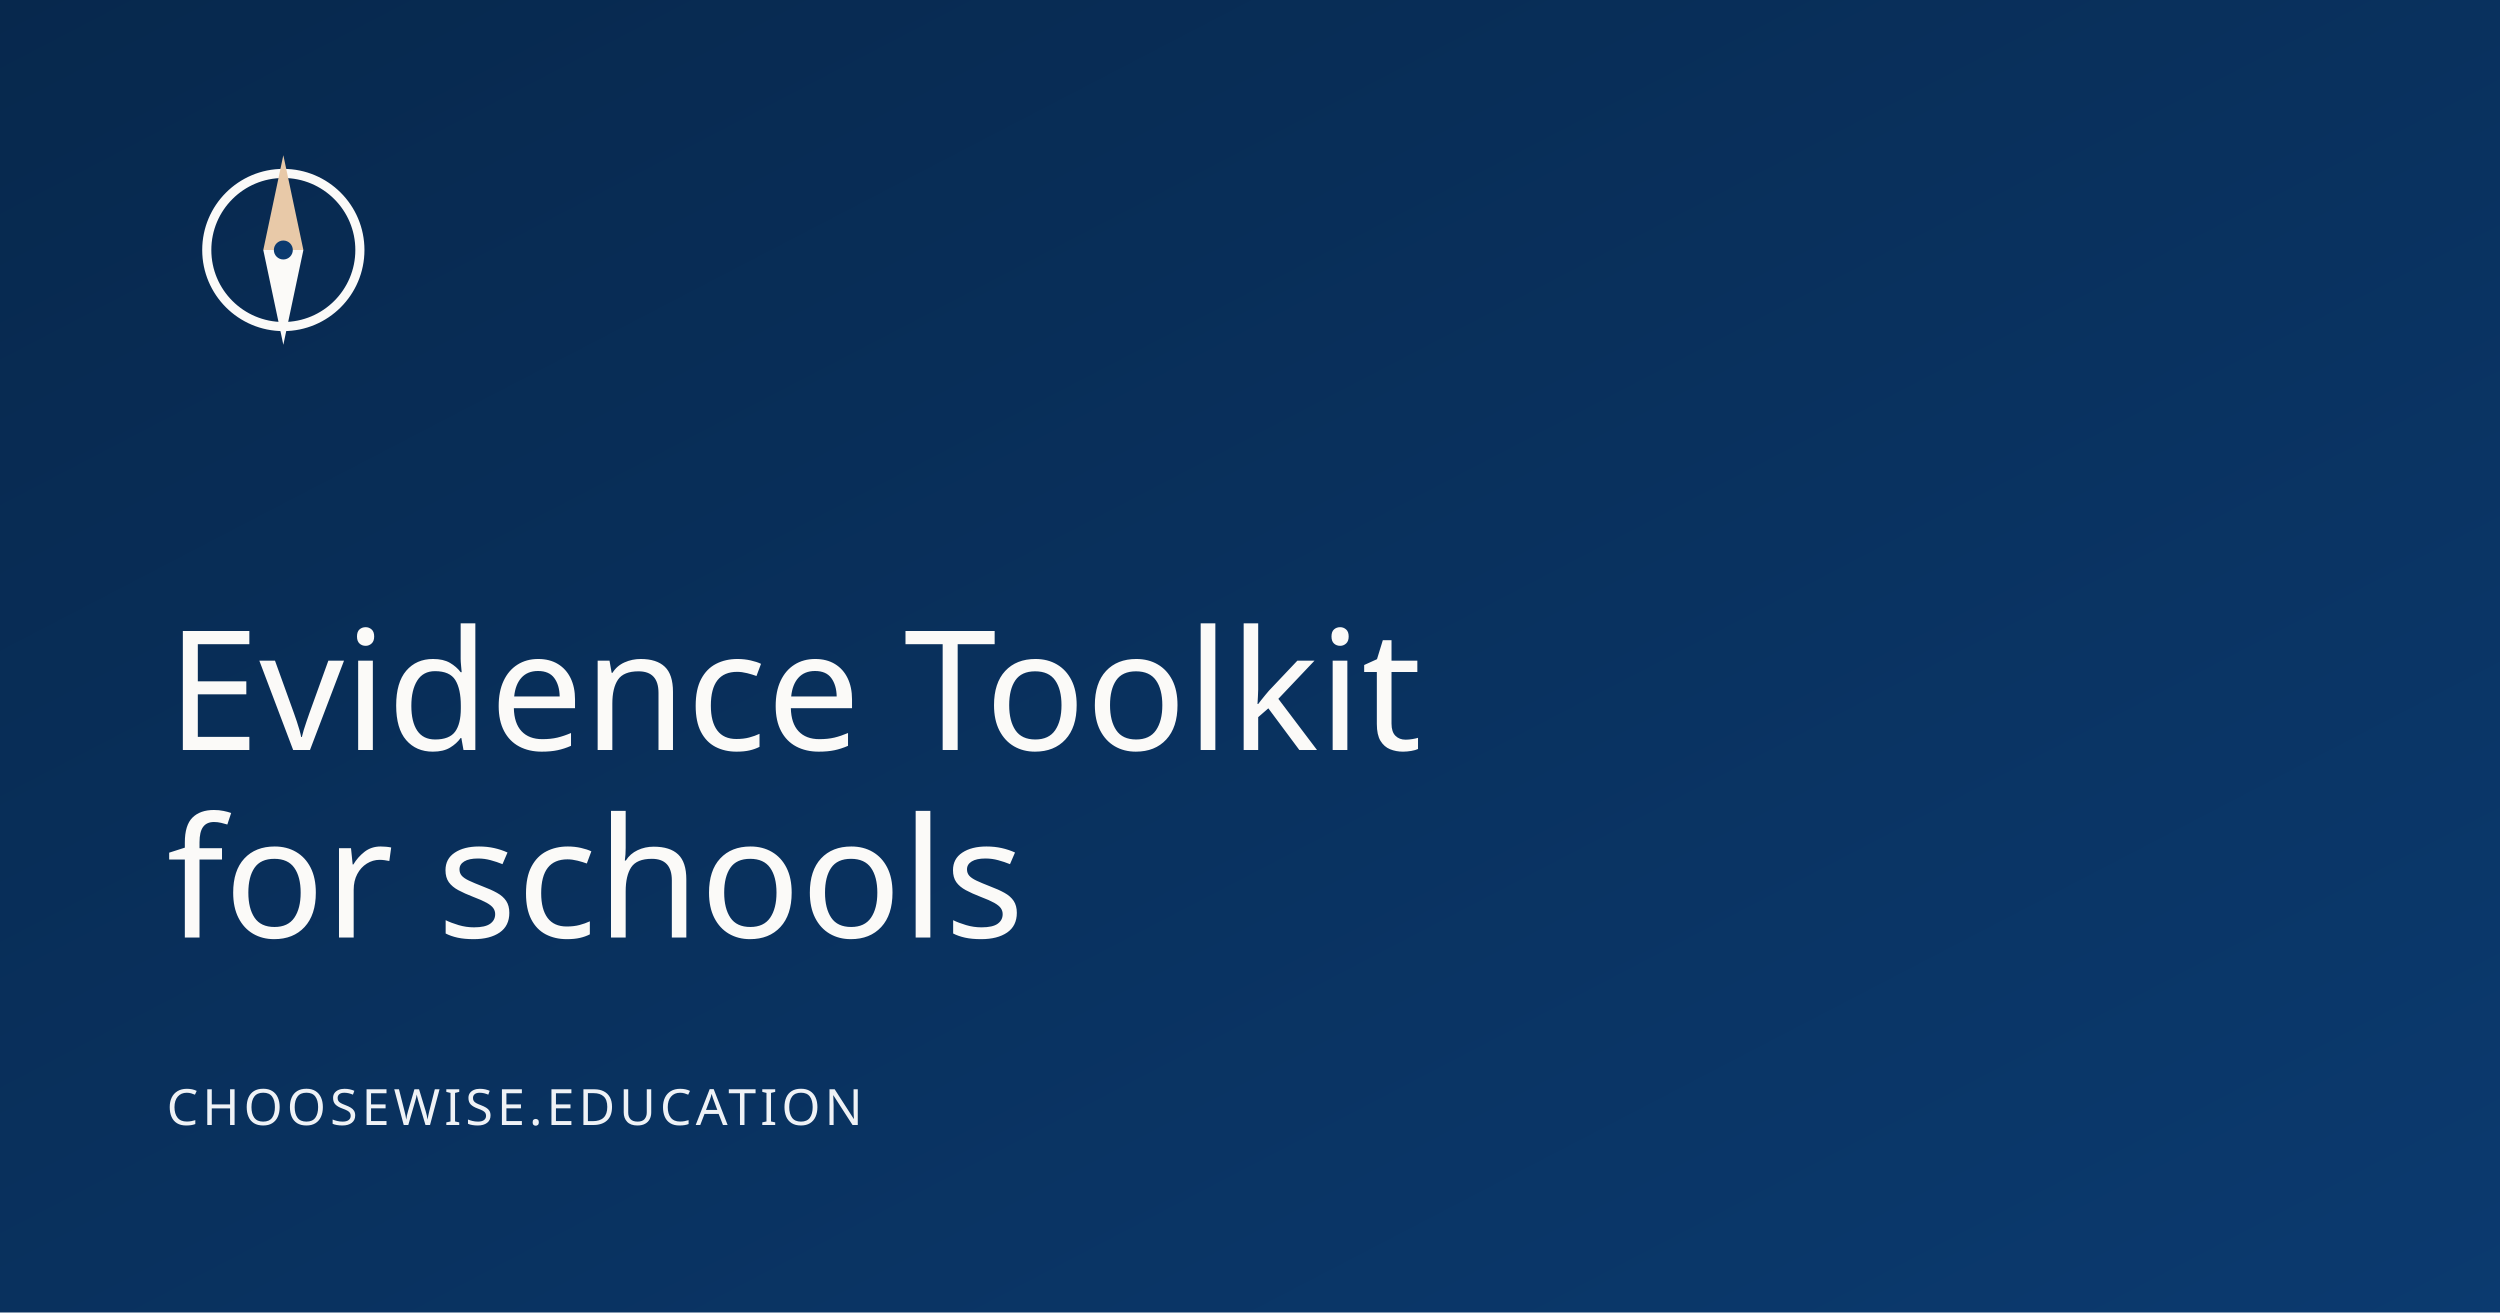
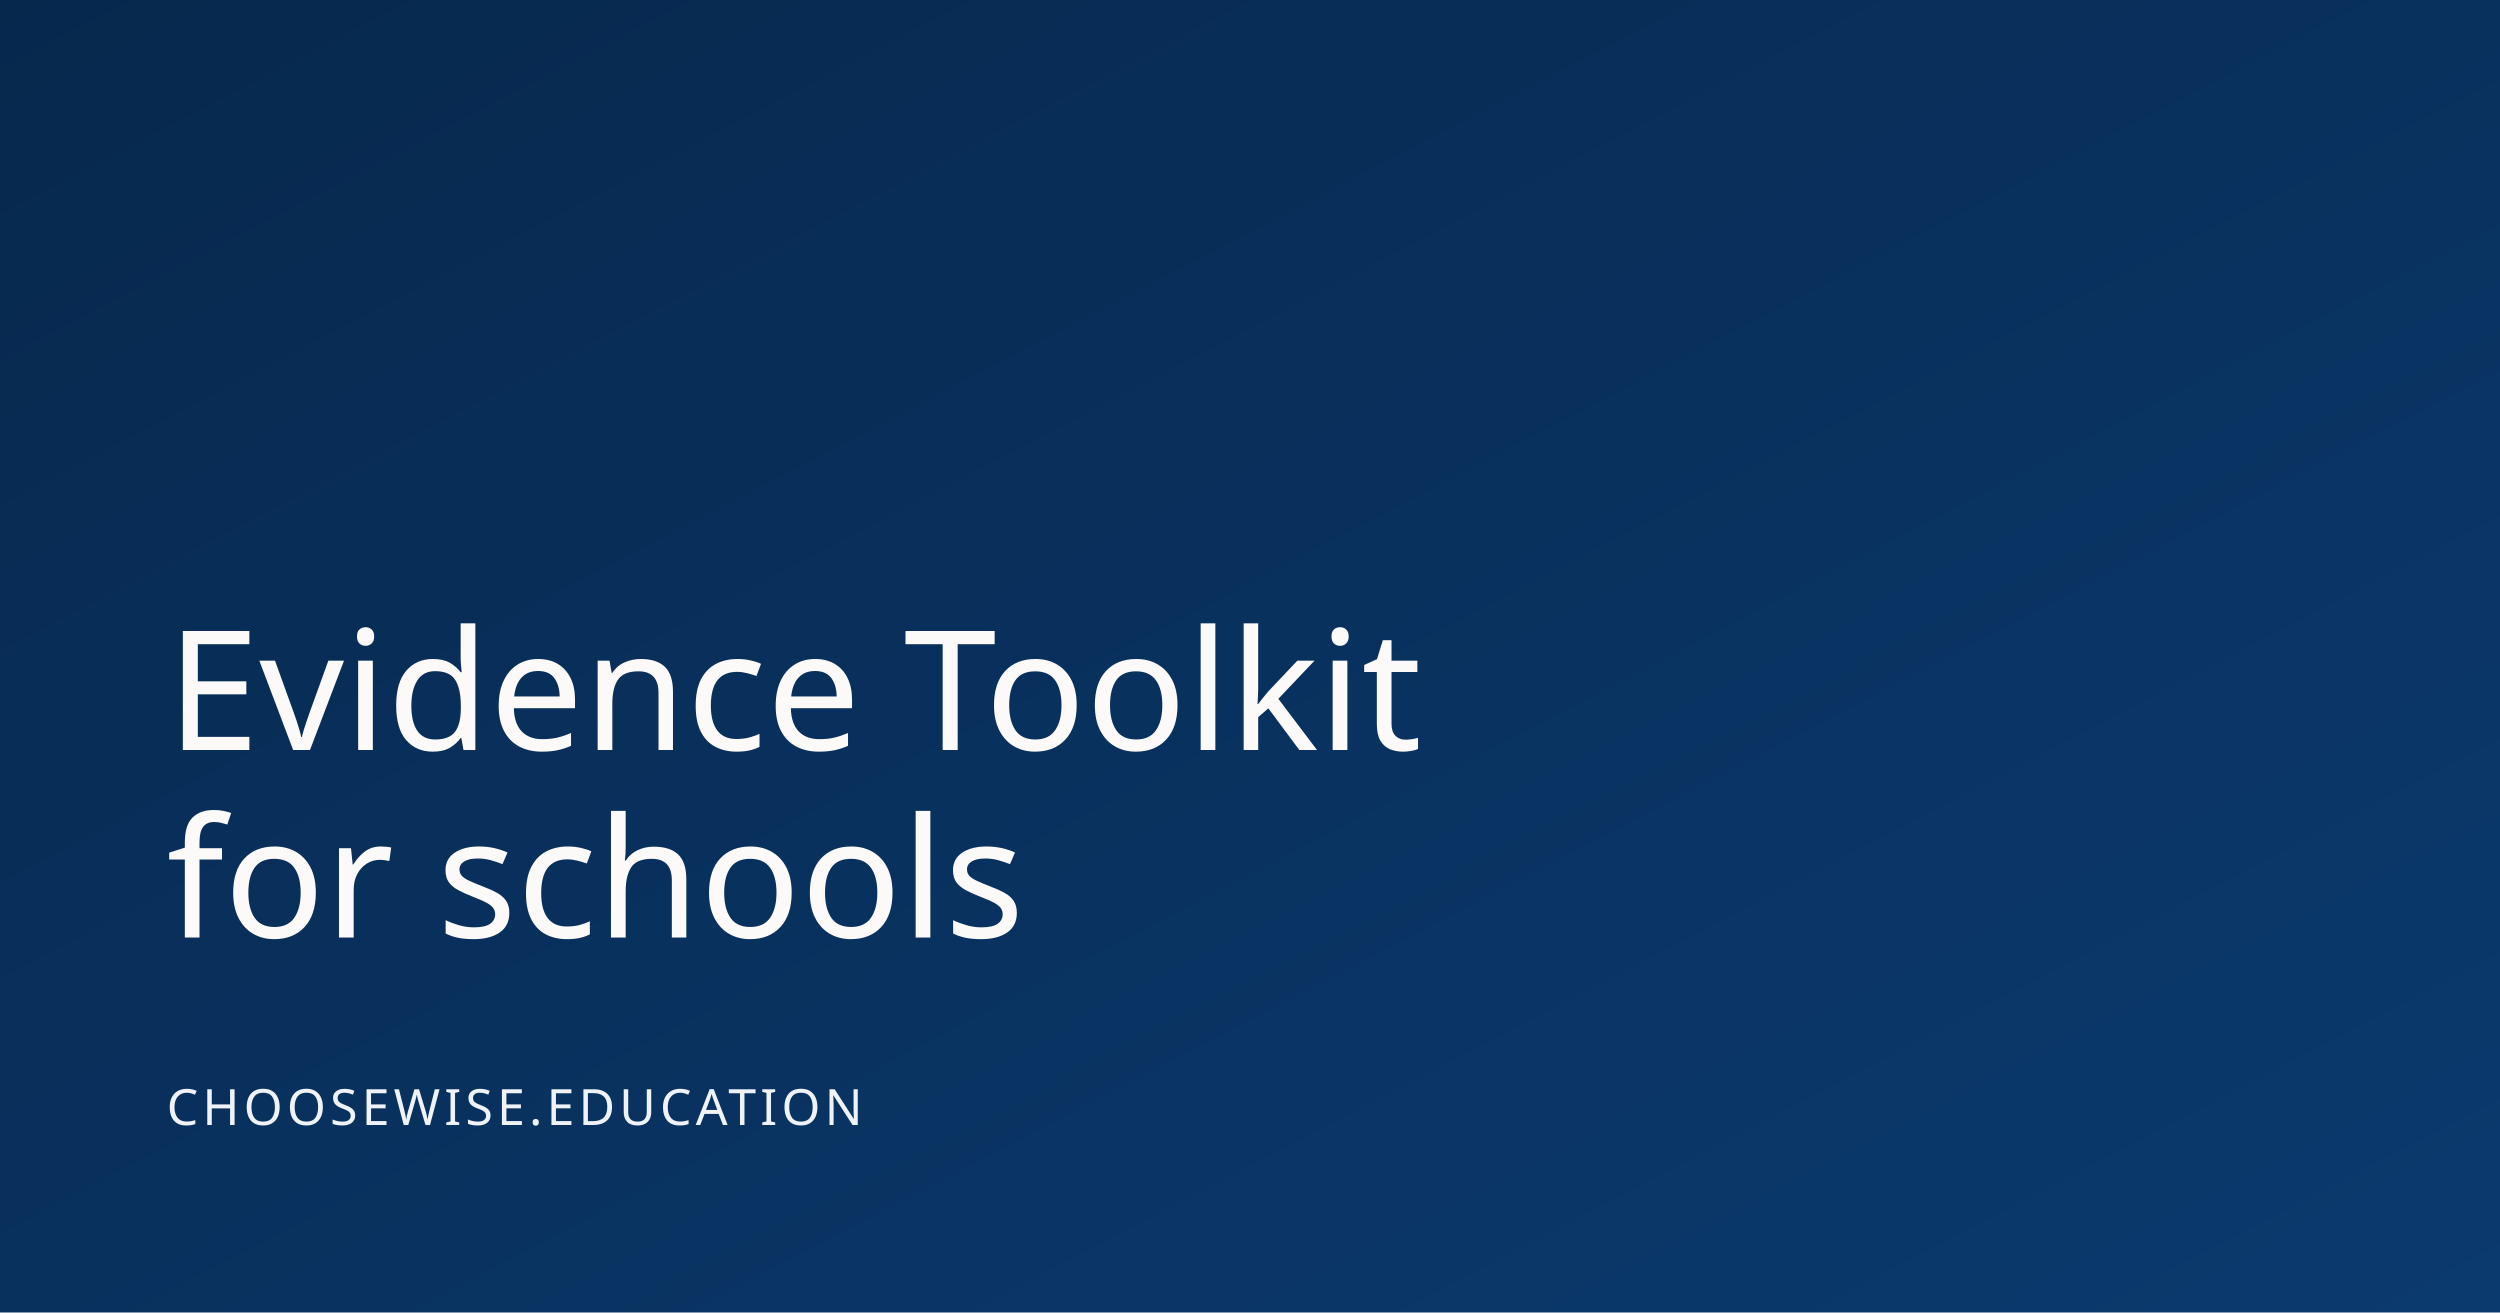
<svg xmlns="http://www.w3.org/2000/svg" viewBox="0 0 1200 630" width="1200" height="630">
  <defs>
    <style>
      @font-face {
        font-family: 'Hanken Grotesk';
        src: url('../../../fonts/hanken-grotesk/HankenGrotesk-VariableFont.woff2') format('woff2');
        font-weight: 300 600;
        font-style: normal;
      }
    </style>
    <linearGradient id="bg" x1="0" y1="0" x2="1" y2="1">
      <stop offset="0%" stop-color="#07284D" />
      <stop offset="100%" stop-color="#0B3A6F" />
    </linearGradient>
  </defs>
  <rect width="1200" height="630" fill="url(#bg)" />
-   <svg x="80" y="64" width="112" height="112" viewBox="0 0 64 64">
-     <circle cx="32" cy="32" r="21" fill="none" stroke="#FBFAF8" stroke-width="2.5" />
-     <path d="M32 58 L37.5 32 L26.5 32 Z" fill="#FBFAF8" />
-     <path d="M32 6 L37.5 32 L26.5 32 Z" fill="#E8C9A8" />
-     <circle cx="32" cy="32" r="2.6" fill="#0B3A6F" />
-   </svg>
  <text x="80" y="360" font-family="Hanken Grotesk, sans-serif" font-size="80" font-weight="300" fill="#FBFAF8">Evidence Toolkit</text>
  <text x="80" y="450" font-family="Hanken Grotesk, sans-serif" font-size="80" font-weight="300" fill="#FBFAF8">for schools</text>
  <text x="80" y="540" font-family="Hanken Grotesk, sans-serif" font-size="24" font-weight="500" fill="#EFF2F6" letter-spacing="2">CHOOSEWISE.EDUCATION</text>
</svg>
